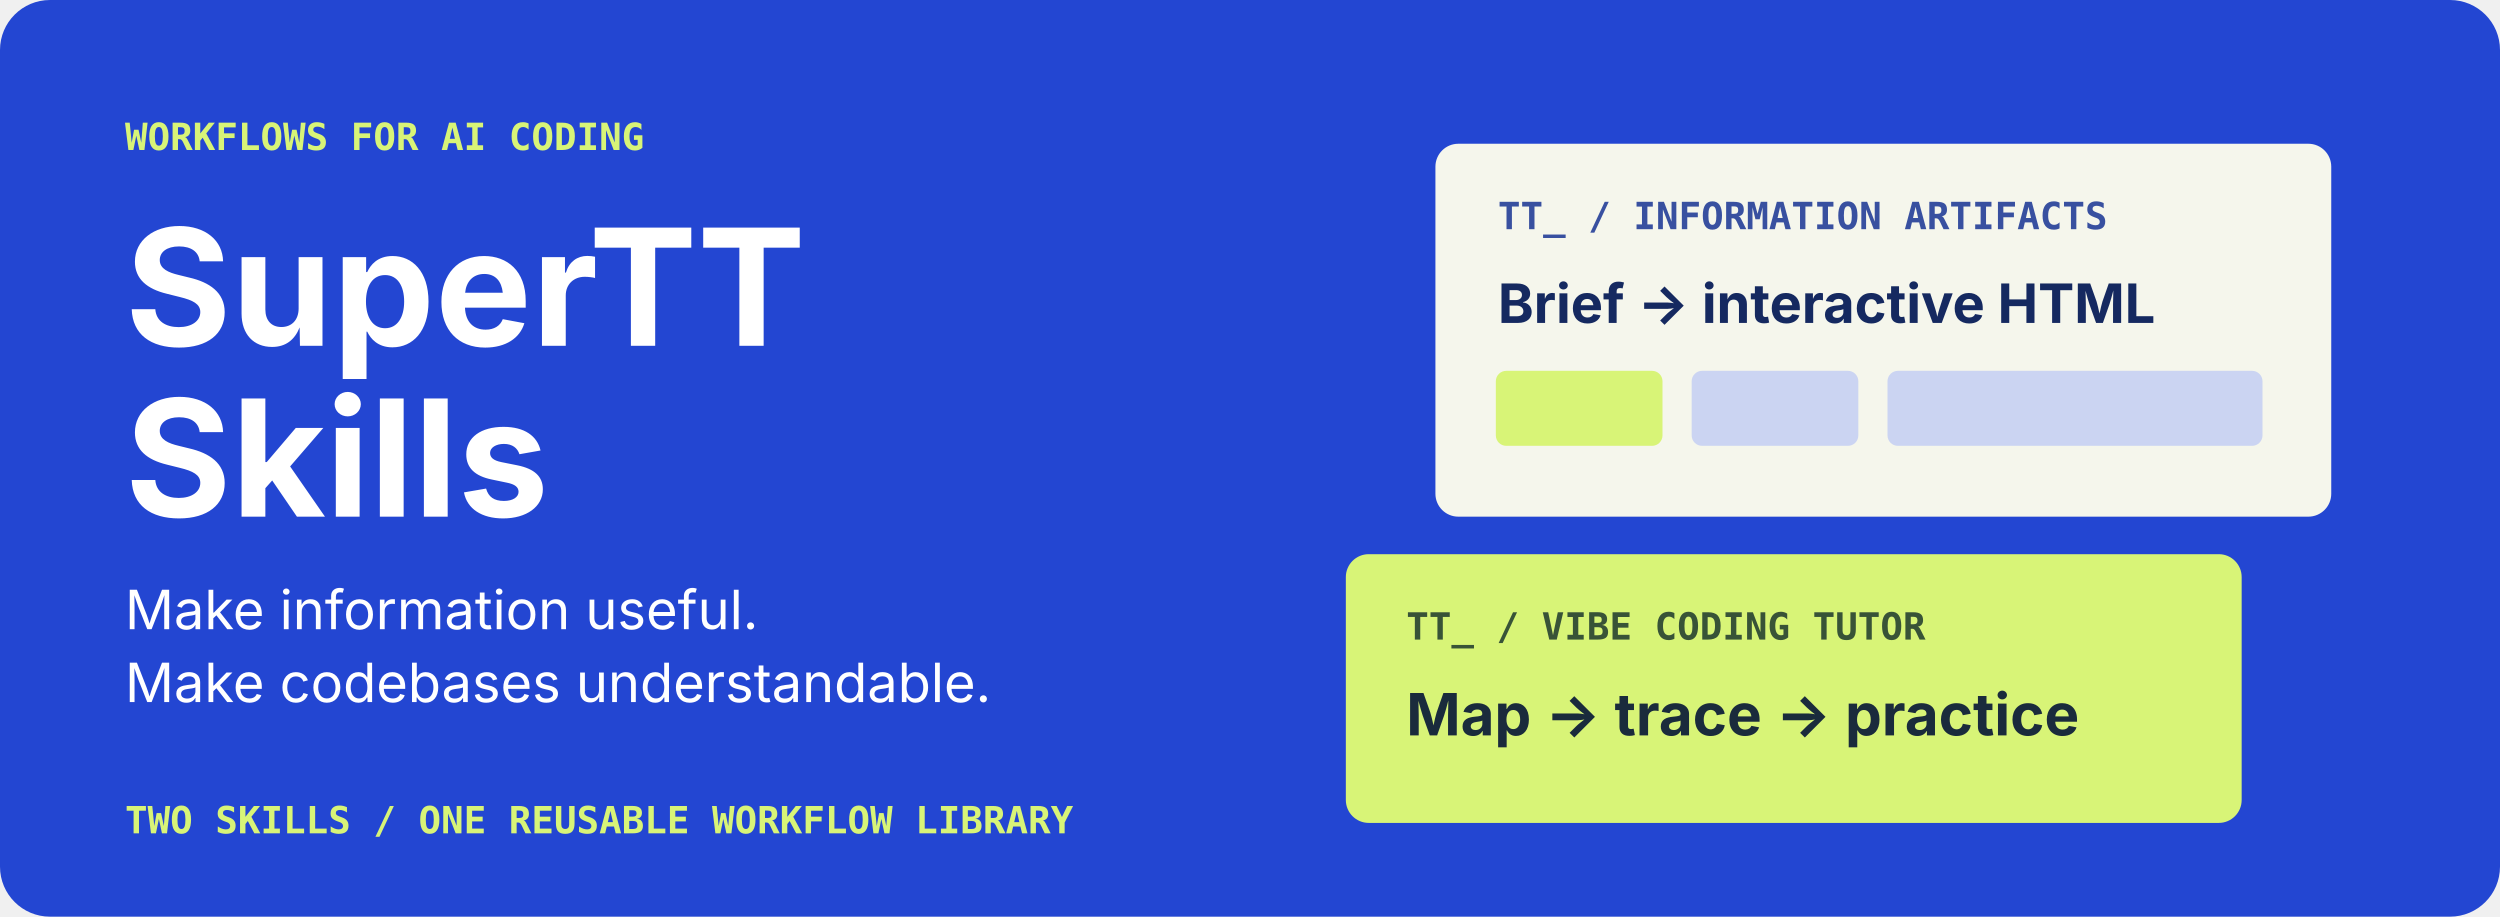
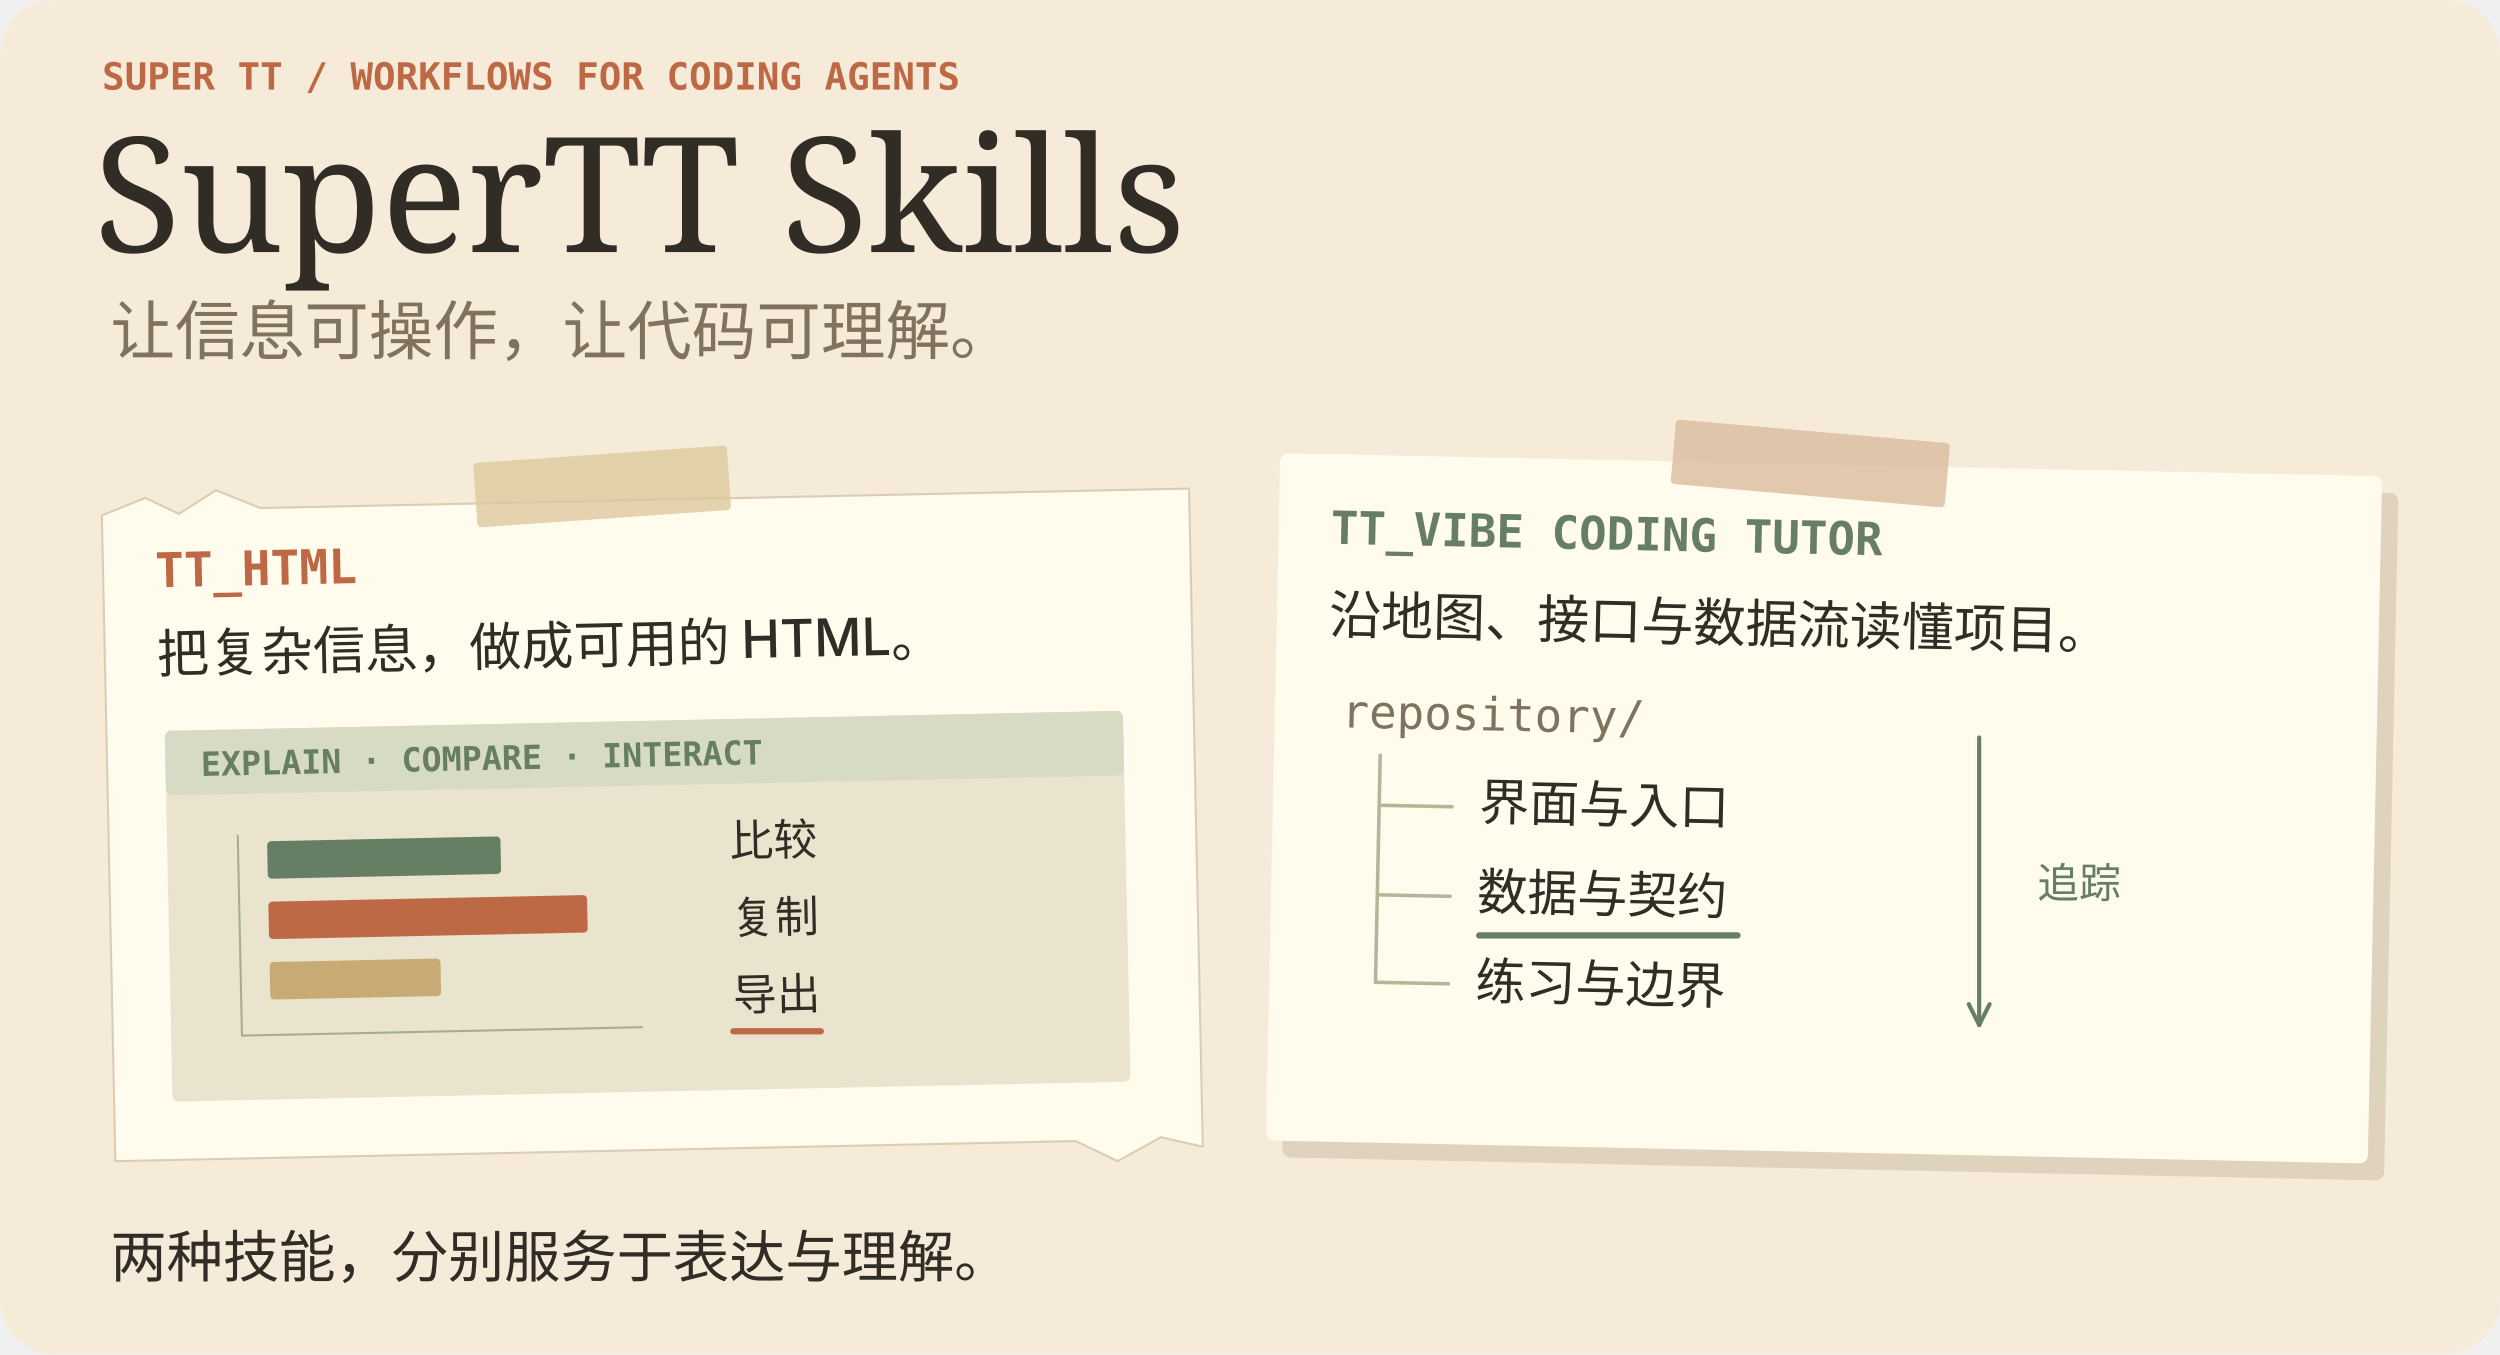
- <svg xmlns="http://www.w3.org/2000/svg" width="1200" height="440" viewBox="0 0 1200 440" role="img" aria-labelledby="title desc">
+ <svg xmlns="http://www.w3.org/2000/svg" width="1200" height="650" viewBox="0 0 1200 650" role="img" aria-labelledby="title desc">
  <defs>
-     <clipPath id="frame">
-       <rect width="1200" height="440" rx="24" />
+     <clipPath id="canvas">
+       <rect width="1200" height="650" rx="26" />
    </clipPath>
  </defs>
-   <g clip-path="url(#frame)">
-     <rect x="0" y="0" width="1200" height="440" rx="24" fill="#2346d2" />
-     <text x="60" y="72" font-family="'SFMono-Regular',Menlo,monospace" font-size="18" font-weight="600" fill="#d8f477" text-anchor="start">WORKFLOWS FOR AI CODING</text>
-     <text x="60" y="166" font-family="-apple-system,BlinkMacSystemFont,'Segoe UI','PingFang SC',sans-serif" font-size="78" font-weight="700" fill="#ffffff" text-anchor="start">SuperTT</text>
-     <text x="60" y="248" font-family="-apple-system,BlinkMacSystemFont,'Segoe UI','PingFang SC',sans-serif" font-size="78" font-weight="700" fill="#ffffff" text-anchor="start">Skills</text>
-     <text x="60" y="302" font-family="-apple-system,BlinkMacSystemFont,'Segoe UI','PingFang SC',sans-serif" font-size="26" font-weight="400" fill="#ffffff" text-anchor="start">Make information useful.</text>
-     <text x="60" y="337" font-family="-apple-system,BlinkMacSystemFont,'Segoe UI','PingFang SC',sans-serif" font-size="26" font-weight="400" fill="#ffffff" text-anchor="start">Make codebases understandable.</text>
-     <text x="60" y="400" font-family="'SFMono-Regular',Menlo,monospace" font-size="18" font-weight="600" fill="#d8f477" text-anchor="start">TWO SKILLS  /  ONE REUSABLE WORKFLOW LIBRARY</text>
-     <g id="artifact-skill">
-       <rect x="690" y="70" width="428" height="177" rx="10" fill="#f5f6ec" stroke="#f5f6ec" stroke-width="2" />
-       <text x="719" y="110" font-family="'SFMono-Regular',Menlo,monospace" font-size="18" font-weight="600" fill="#3850a0" text-anchor="start">TT_ / INFORMATION ARTIFACTS</text>
-       <text x="719" y="155" font-family="-apple-system,BlinkMacSystemFont,'Segoe UI','PingFang SC',sans-serif" font-size="26" font-weight="650" fill="#152960" text-anchor="start">Brief → interactive HTML</text>
-       <rect x="718" y="178" width="80" height="36" rx="5" fill="#d8f477" />
-       <rect x="812" y="178" width="80" height="36" rx="5" fill="#cbd4f2" />
-       <rect x="906" y="178" width="180" height="36" rx="5" fill="#cbd4f2" />
+   <g clip-path="url(#canvas)">
+     <rect x="0" y="0" width="1200" height="650" rx="0" fill="#F5EBD8" />
+     <text x="49" y="43" font-family="Menlo, Consolas, monospace" font-size="18" font-weight="600" fill="#BE6945">SUPER TT / WORKFLOWS FOR CODING AGENTS</text>
+     <text x="45" y="121" font-family="Georgia, Songti SC, serif" font-size="77" font-weight="500" fill="#312D26">SuperTT Skills</text>
+     <text x="53" y="170" font-family="-apple-system, BlinkMacSystemFont, PingFang SC, Hiragino Sans, sans-serif" font-size="31" font-weight="400" fill="#80735E">让信息可操作，让代码可理解。</text>
+     <g transform="rotate(-1.2 310 393)">
+       <path d="M52 242 L73 234 L89 242 L107 231 L128 240 H574 V556 L554 551 L533 562 L513 552 H52 Z" fill="#FFFBED" stroke="#DBCCB4" stroke-width="1" stroke-linecap="round" stroke-linejoin="round" />
+       <text x="77" y="277" font-family="Menlo, Consolas, monospace" font-size="23" font-weight="600" fill="#BE6945">TT_HTML</text>
+       <text x="77" y="318" font-family="-apple-system, BlinkMacSystemFont, PingFang SC, Hiragino Sans, sans-serif" font-size="25" font-weight="500" fill="#312D26">把复杂信息，做成可用的 HTML。</text>
+       <rect x="80" y="346" width="460" height="178" rx="3" fill="#EAE3CE" />
+       <rect x="80" y="346" width="460" height="31" rx="3" fill="#D7DBC4" />
+       <text x="97" y="368" font-family="Menlo, Consolas, monospace" font-size="16" font-weight="600" fill="#667E63">EXPLAIN · COMPARE · INTERACT</text>
+       <path d="M114 493 H306 M114 397 V493" fill="none" stroke="#A6AC92" stroke-width="1" stroke-linecap="round" stroke-linejoin="round" />
+       <rect x="128" y="400" width="112" height="18" rx="2" fill="#667E63" />
+       <rect x="128" y="429" width="153" height="18" rx="2" fill="#BE6945" />
+       <rect x="128" y="458" width="82" height="18" rx="2" fill="#C8AA75" />
+       <text x="350" y="412" font-family="-apple-system, BlinkMacSystemFont, PingFang SC, Hiragino Sans, sans-serif" font-size="21" font-weight="400" fill="#312D26">比较</text>
+       <text x="350" y="449" font-family="-apple-system, BlinkMacSystemFont, PingFang SC, Hiragino Sans, sans-serif" font-size="21" font-weight="400" fill="#312D26">复制</text>
+       <text x="350" y="486" font-family="-apple-system, BlinkMacSystemFont, PingFang SC, Hiragino Sans, sans-serif" font-size="21" font-weight="400" fill="#312D26">导出</text>
    </g>
-     <g id="tutor-skill">
-       <rect x="647" y="267" width="428" height="127" rx="10" fill="#d8f477" stroke="#d8f477" stroke-width="2" />
-       <text x="675" y="307" font-family="'SFMono-Regular',Menlo,monospace" font-size="18" font-weight="600" fill="#385337" text-anchor="start">TT_ / VIBE CODING TUTOR</text>
-       <text x="675" y="353" font-family="-apple-system,BlinkMacSystemFont,'Segoe UI','PingFang SC',sans-serif" font-size="28" font-weight="650" fill="#1a2b3c" text-anchor="start">Map → trace → practice</text>
+     <g transform="rotate(1.2 876 389)">
+       <rect x="619" y="231" width="529" height="330" rx="4" fill="#DFD3BD" />
+       <rect x="611" y="223" width="529" height="330" rx="4" fill="#FFFBED" />
+       <text x="636" y="266" font-family="Menlo, Consolas, monospace" font-size="22" font-weight="600" fill="#667E63">TT_VIBE CODING TUTOR</text>
+       <text x="636" y="309" font-family="-apple-system, BlinkMacSystemFont, PingFang SC, Hiragino Sans, sans-serif" font-size="25" font-weight="500" fill="#312D26">沿地图、接口与数据流读懂项目。</text>
+       <text x="643" y="354" font-family="Menlo, Consolas, monospace" font-size="22" font-weight="400" fill="#80735E">repository/</text>
+       <path d="M662 367 V476 M662 391 H697 M662 434 H697 M662 476 H697" fill="none" stroke="#B5B598" stroke-width="1.7" stroke-linecap="round" stroke-linejoin="round" />
+       <text x="710" y="397" font-family="-apple-system, BlinkMacSystemFont, PingFang SC, Hiragino Sans, sans-serif" font-size="24" font-weight="400" fill="#312D26">界面与入口</text>
+       <text x="710" y="440" font-family="-apple-system, BlinkMacSystemFont, PingFang SC, Hiragino Sans, sans-serif" font-size="24" font-weight="400" fill="#312D26">数据与契约</text>
+       <text x="710" y="483" font-family="-apple-system, BlinkMacSystemFont, PingFang SC, Hiragino Sans, sans-serif" font-size="24" font-weight="400" fill="#312D26">练习与边界</text>
+     </g>
+     <rect x="228" y="218" width="122" height="31" rx="2" fill="#DCC89C" opacity=".78" transform="rotate(-4 289 233)" />
+     <rect x="803" y="207" width="132" height="31" rx="2" fill="#D8B899" opacity=".75" transform="rotate(5 869 222)" />
+     <text x="53" y="613" font-family="-apple-system, BlinkMacSystemFont, PingFang SC, Hiragino Sans, sans-serif" font-size="27" font-weight="400" fill="#312D26">两种技能，分别服务于表达与理解。</text>
+     <g id="working-path">
+       <path d="M352 495 H394" fill="none" stroke="#BE6945" stroke-width="3" stroke-linecap="round" stroke-linejoin="round" />
+       <path d="M710 449 H834" fill="none" stroke="#667E63" stroke-width="3" stroke-linecap="round" stroke-linejoin="round" />
+       <path d="M950 354 L950 492" fill="none" stroke="#667E63" stroke-width="2" stroke-linecap="round" stroke-linejoin="round" />
+       <g transform="translate(950 492) rotate(90.0)">
+         <path d="M-10 -5 L0 0 L-10 5" fill="none" stroke="#667E63" stroke-width="2" stroke-linecap="round" stroke-linejoin="round" />
+       </g>
+       <text x="978" y="431" font-family="-apple-system, BlinkMacSystemFont, PingFang SC, Hiragino Sans, sans-serif" font-size="20" font-weight="400" fill="#667E63">追踪</text>
    </g>
  </g>
</svg>
